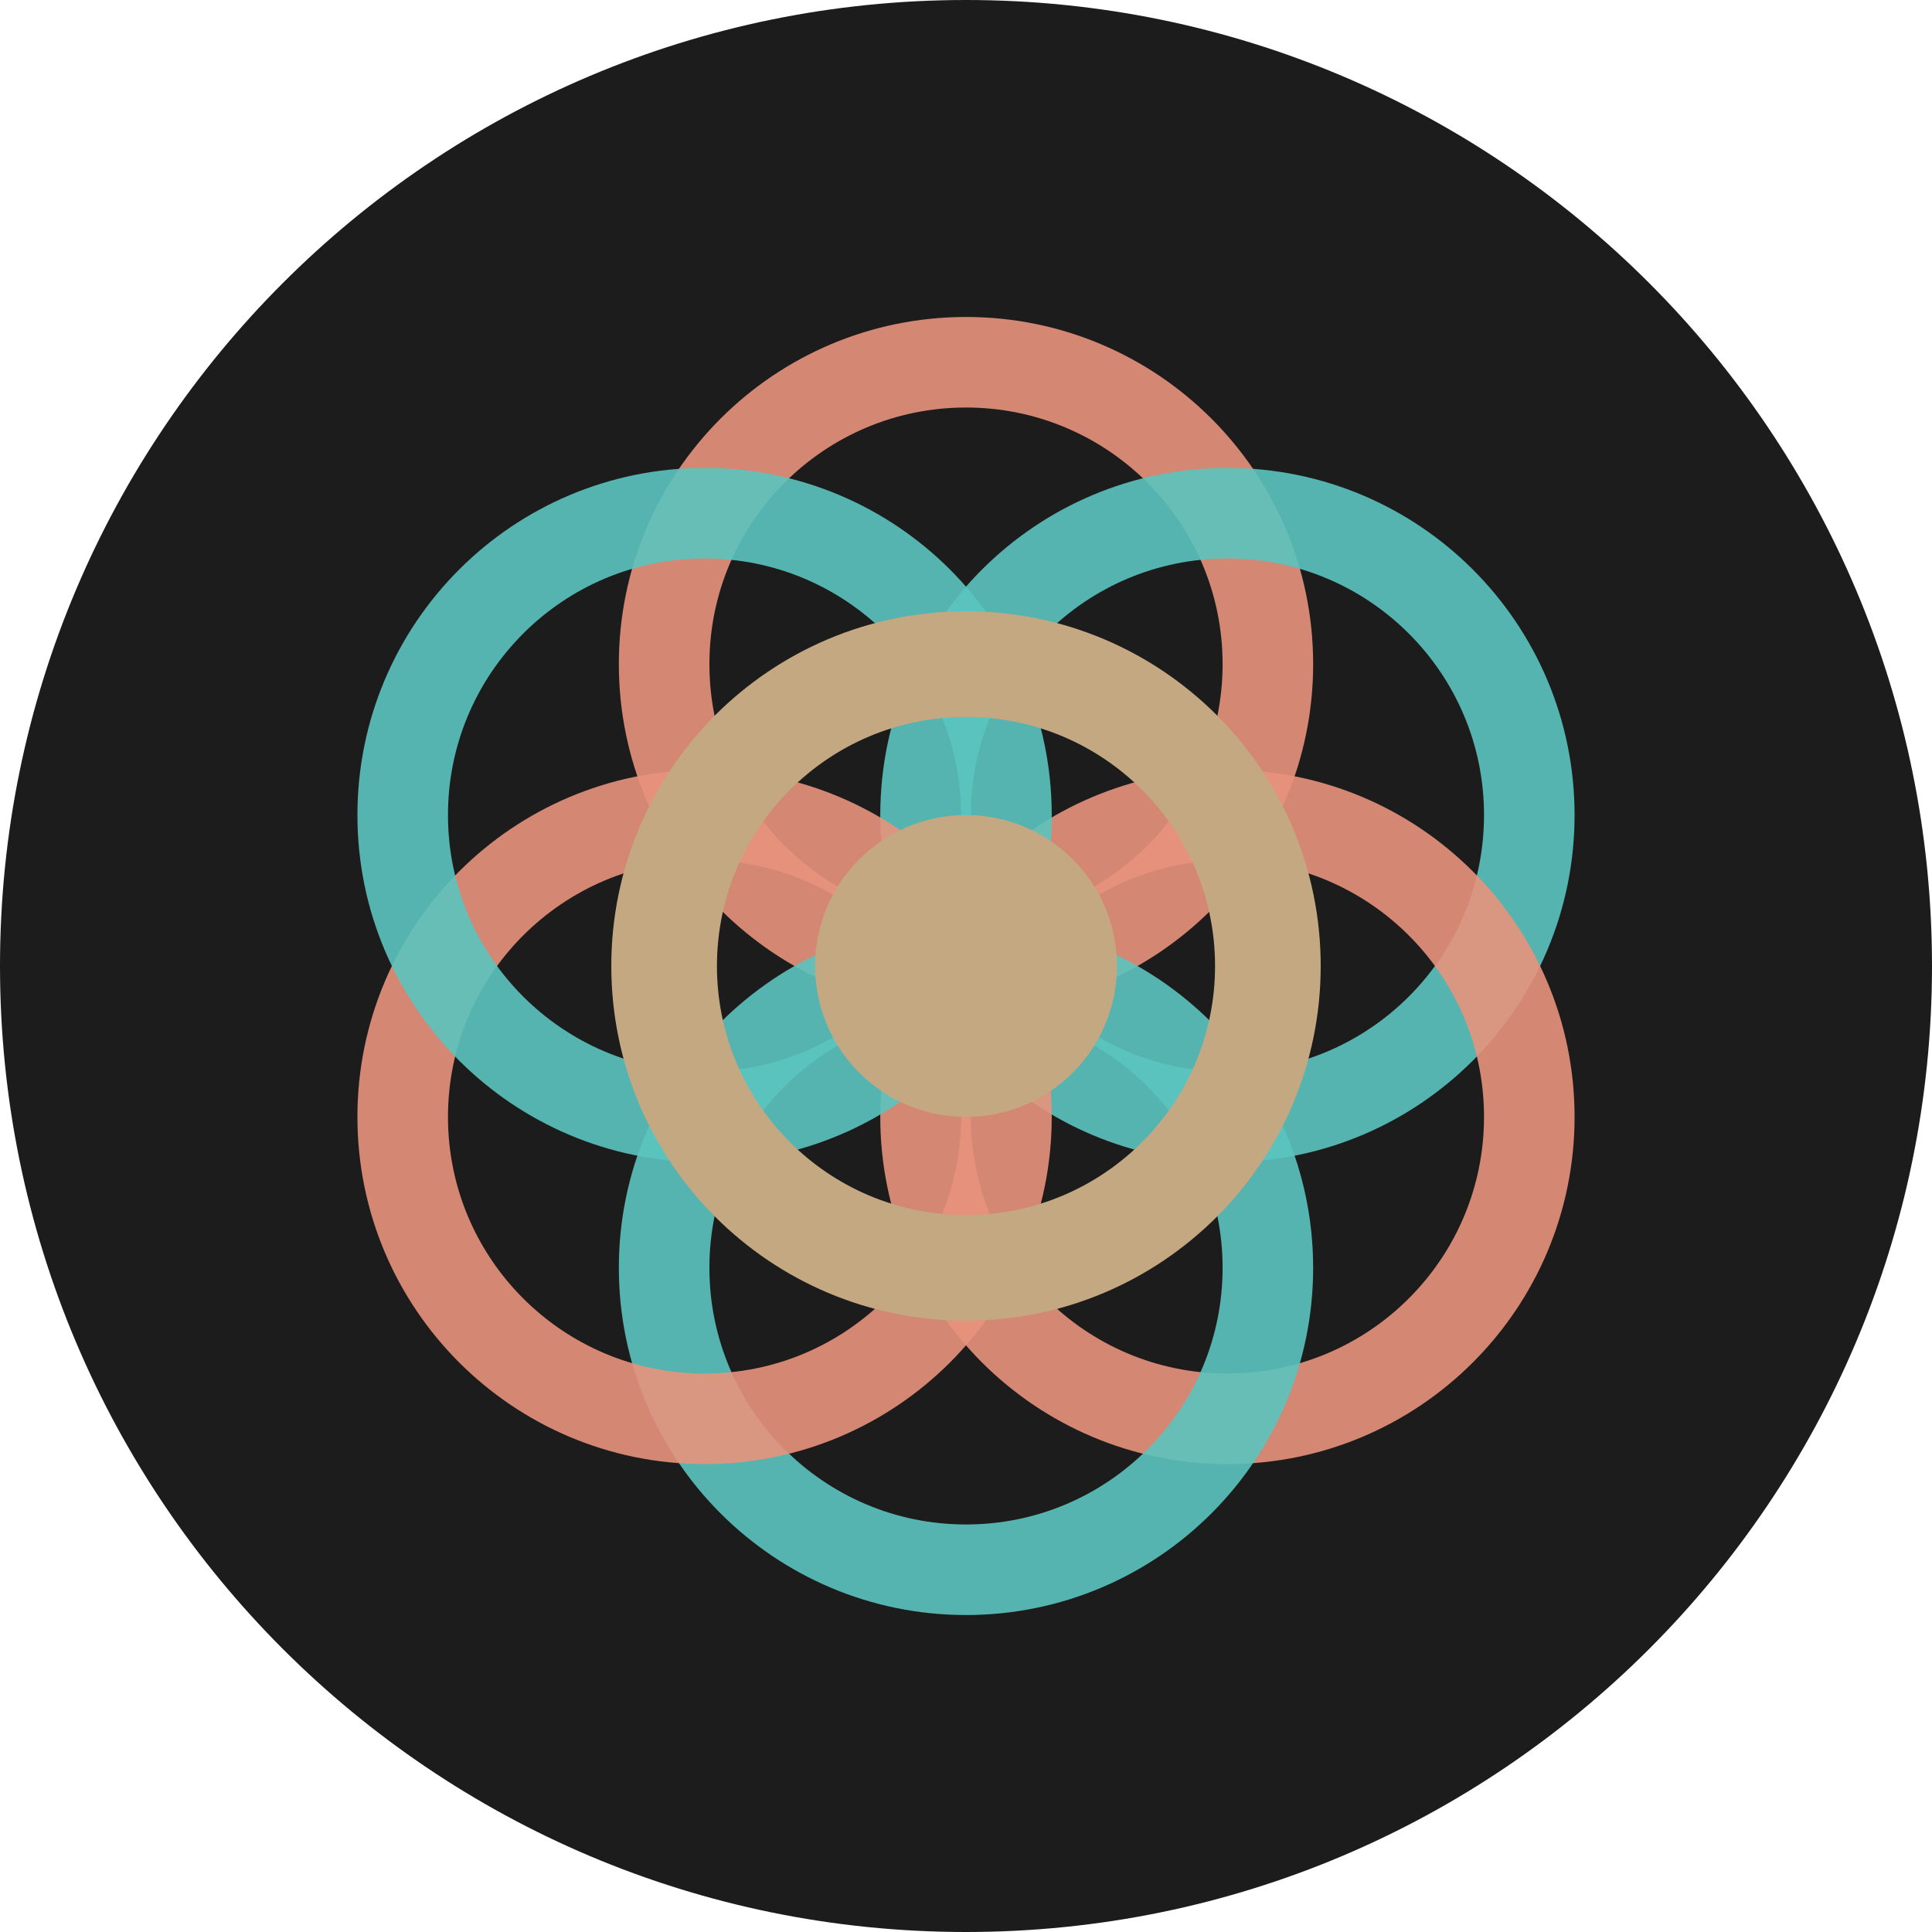
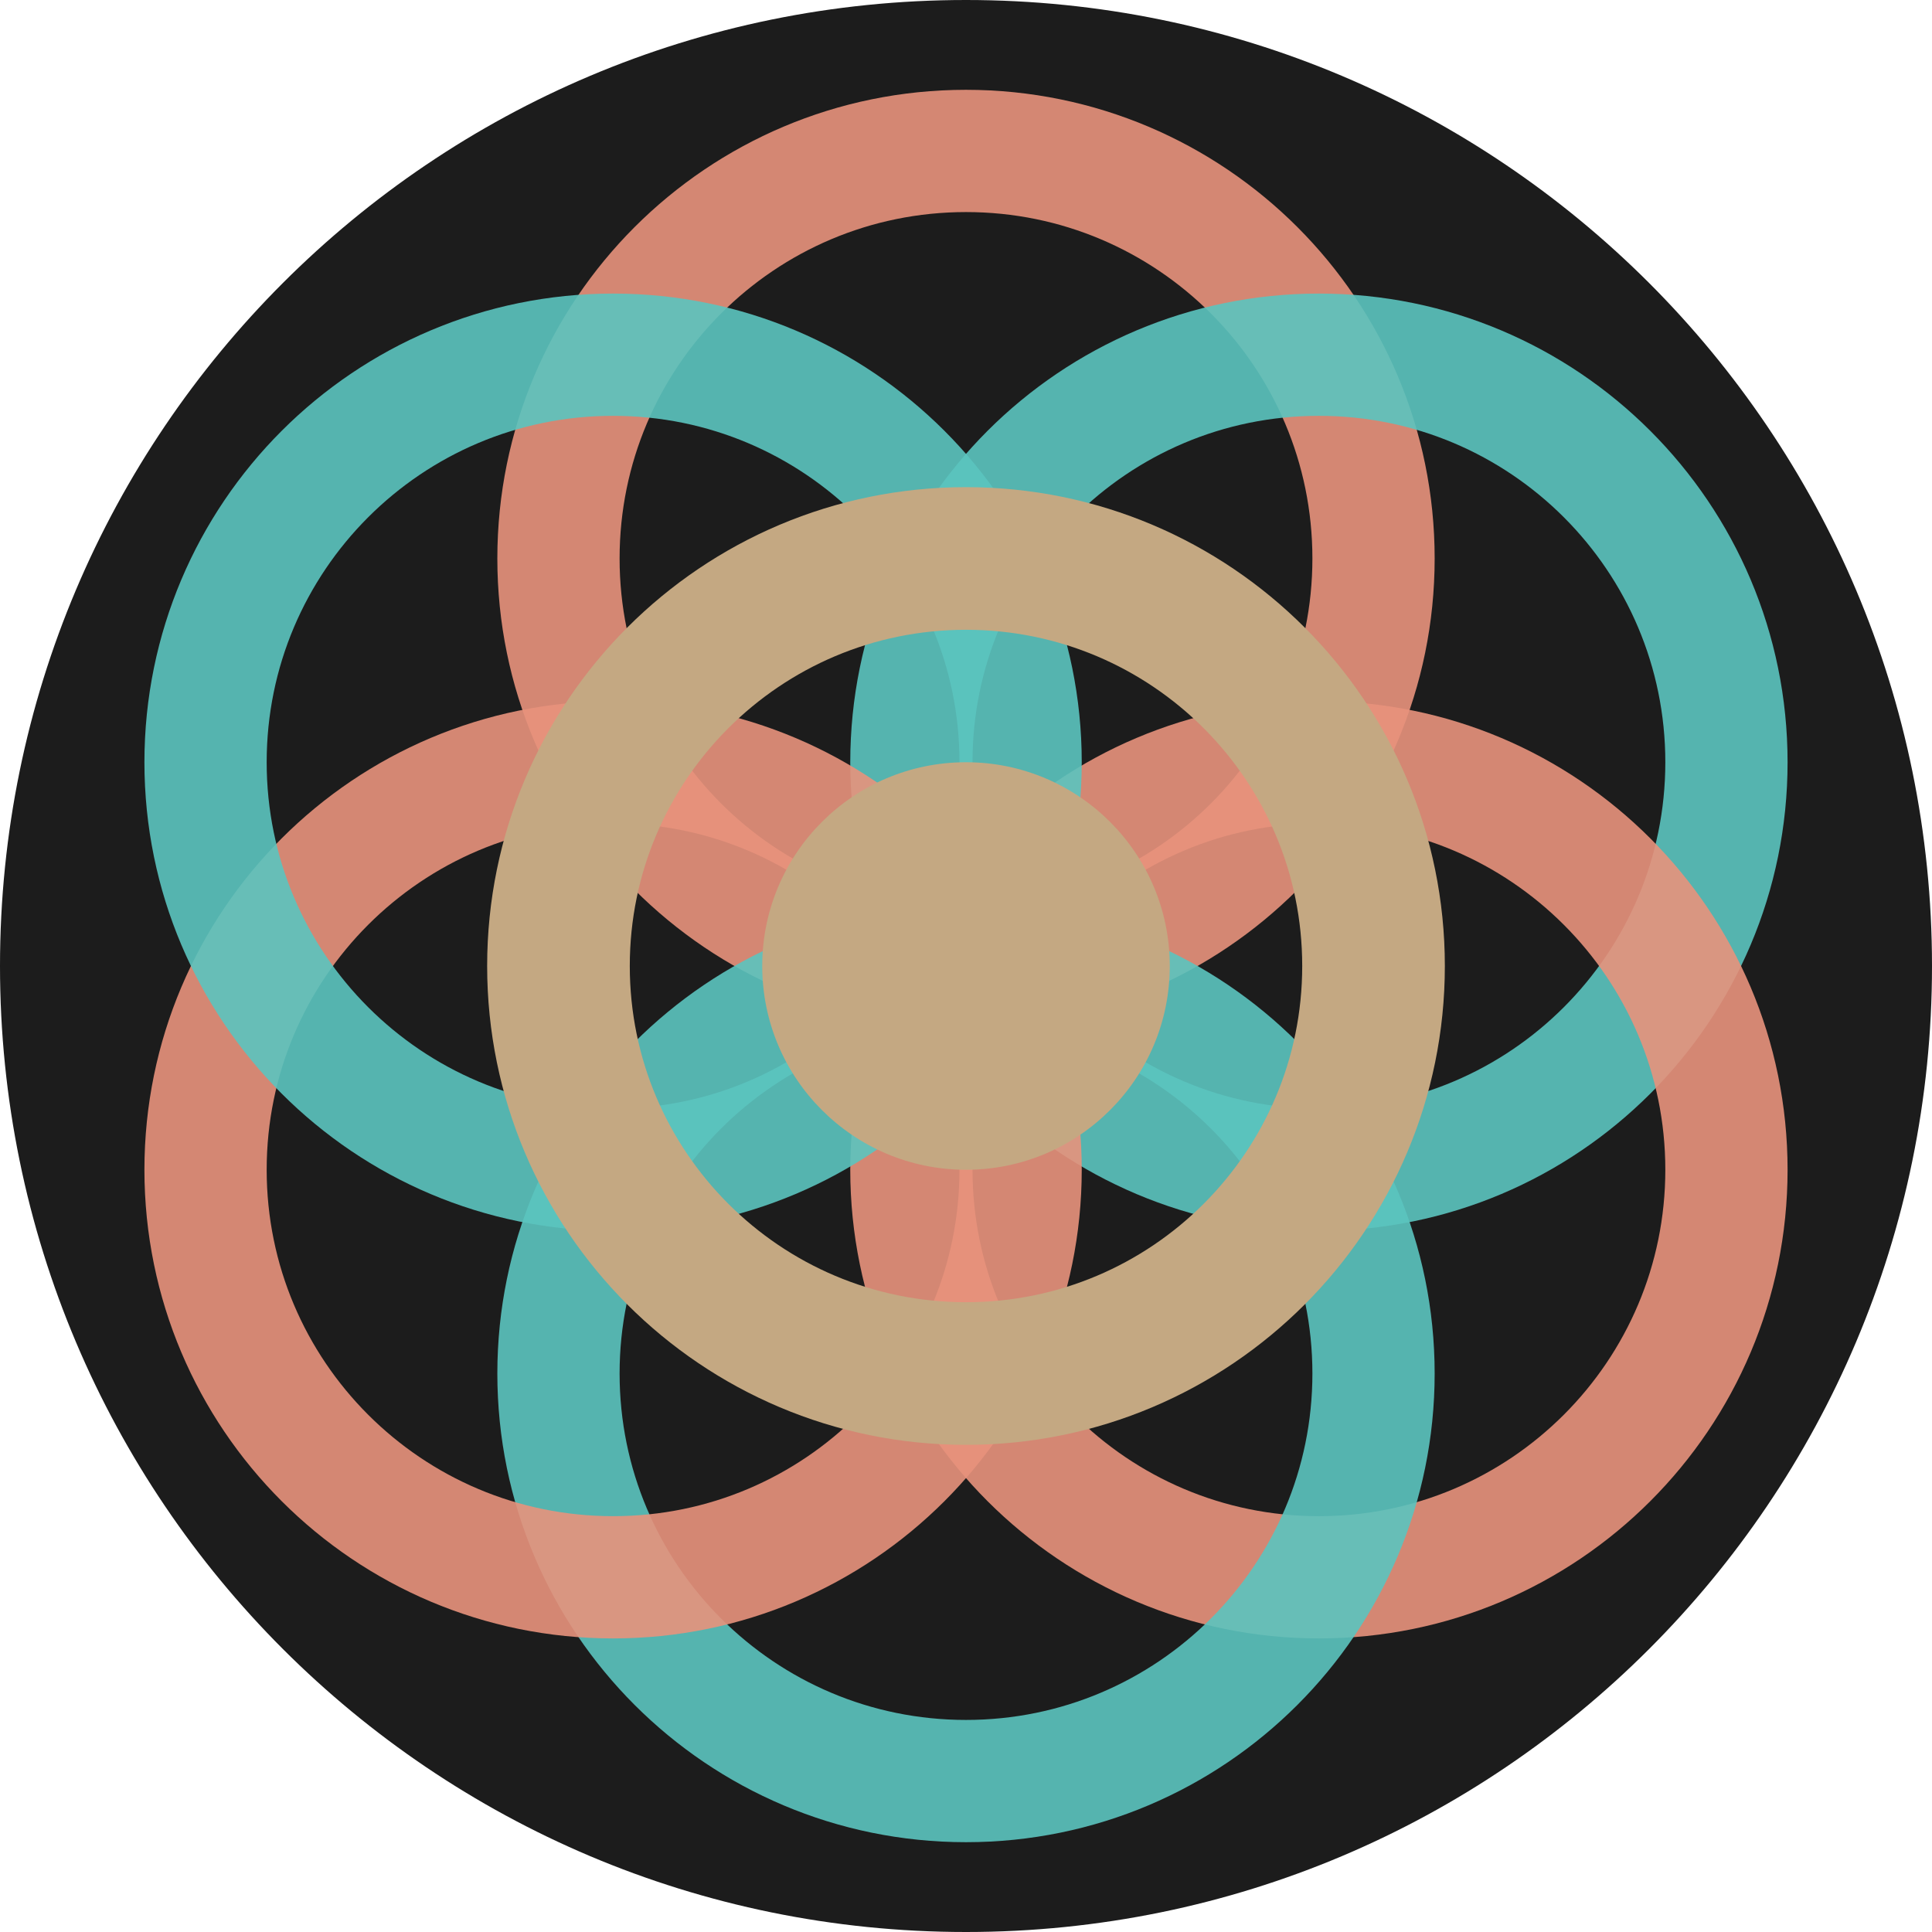
<svg xmlns="http://www.w3.org/2000/svg" viewBox="0 0 64 64" width="64" height="64">
  <circle cx="32" cy="32" r="32" fill="#1C1C1C" />
-   <g fill="none" shape-rendering="geometricPrecision">
-     <circle cx="32" cy="22" r="10" stroke="#E8927C" stroke-width="3" opacity="0.9" />
-     <circle cx="40.66" cy="27" r="10" stroke="#5BC4BF" stroke-width="3" opacity="0.9" />
-     <circle cx="40.66" cy="37" r="10" stroke="#E8927C" stroke-width="3" opacity="0.9" />
-     <circle cx="32" cy="42" r="10" stroke="#5BC4BF" stroke-width="3" opacity="0.9" />
-     <circle cx="23.34" cy="37" r="10" stroke="#E8927C" stroke-width="3" opacity="0.9" />
-     <circle cx="23.34" cy="27" r="10" stroke="#5BC4BF" stroke-width="3" opacity="0.9" />
-     <circle cx="32" cy="32" r="10" stroke="#C4A882" stroke-width="3.5" />
+   <g transform="translate(32 32) scale(1.35) translate(-32 -32)">
+     <g fill="none" shape-rendering="geometricPrecision">
+       <circle cx="32" cy="22" r="10" stroke="#E8927C" stroke-width="3" opacity="0.9" />
+       <circle cx="40.66" cy="27" r="10" stroke="#5BC4BF" stroke-width="3" opacity="0.9" />
+       <circle cx="40.66" cy="37" r="10" stroke="#E8927C" stroke-width="3" opacity="0.9" />
+       <circle cx="32" cy="42" r="10" stroke="#5BC4BF" stroke-width="3" opacity="0.9" />
+       <circle cx="23.34" cy="37" r="10" stroke="#E8927C" stroke-width="3" opacity="0.9" />
+       <circle cx="23.34" cy="27" r="10" stroke="#5BC4BF" stroke-width="3" opacity="0.9" />
+       <circle cx="32" cy="32" r="10" stroke="#C4A882" stroke-width="3.5" />
+     </g>
+     <circle cx="32" cy="32" r="5" fill="#C4A882" />
  </g>
-   <circle cx="32" cy="32" r="5" fill="#C4A882" />
</svg>
